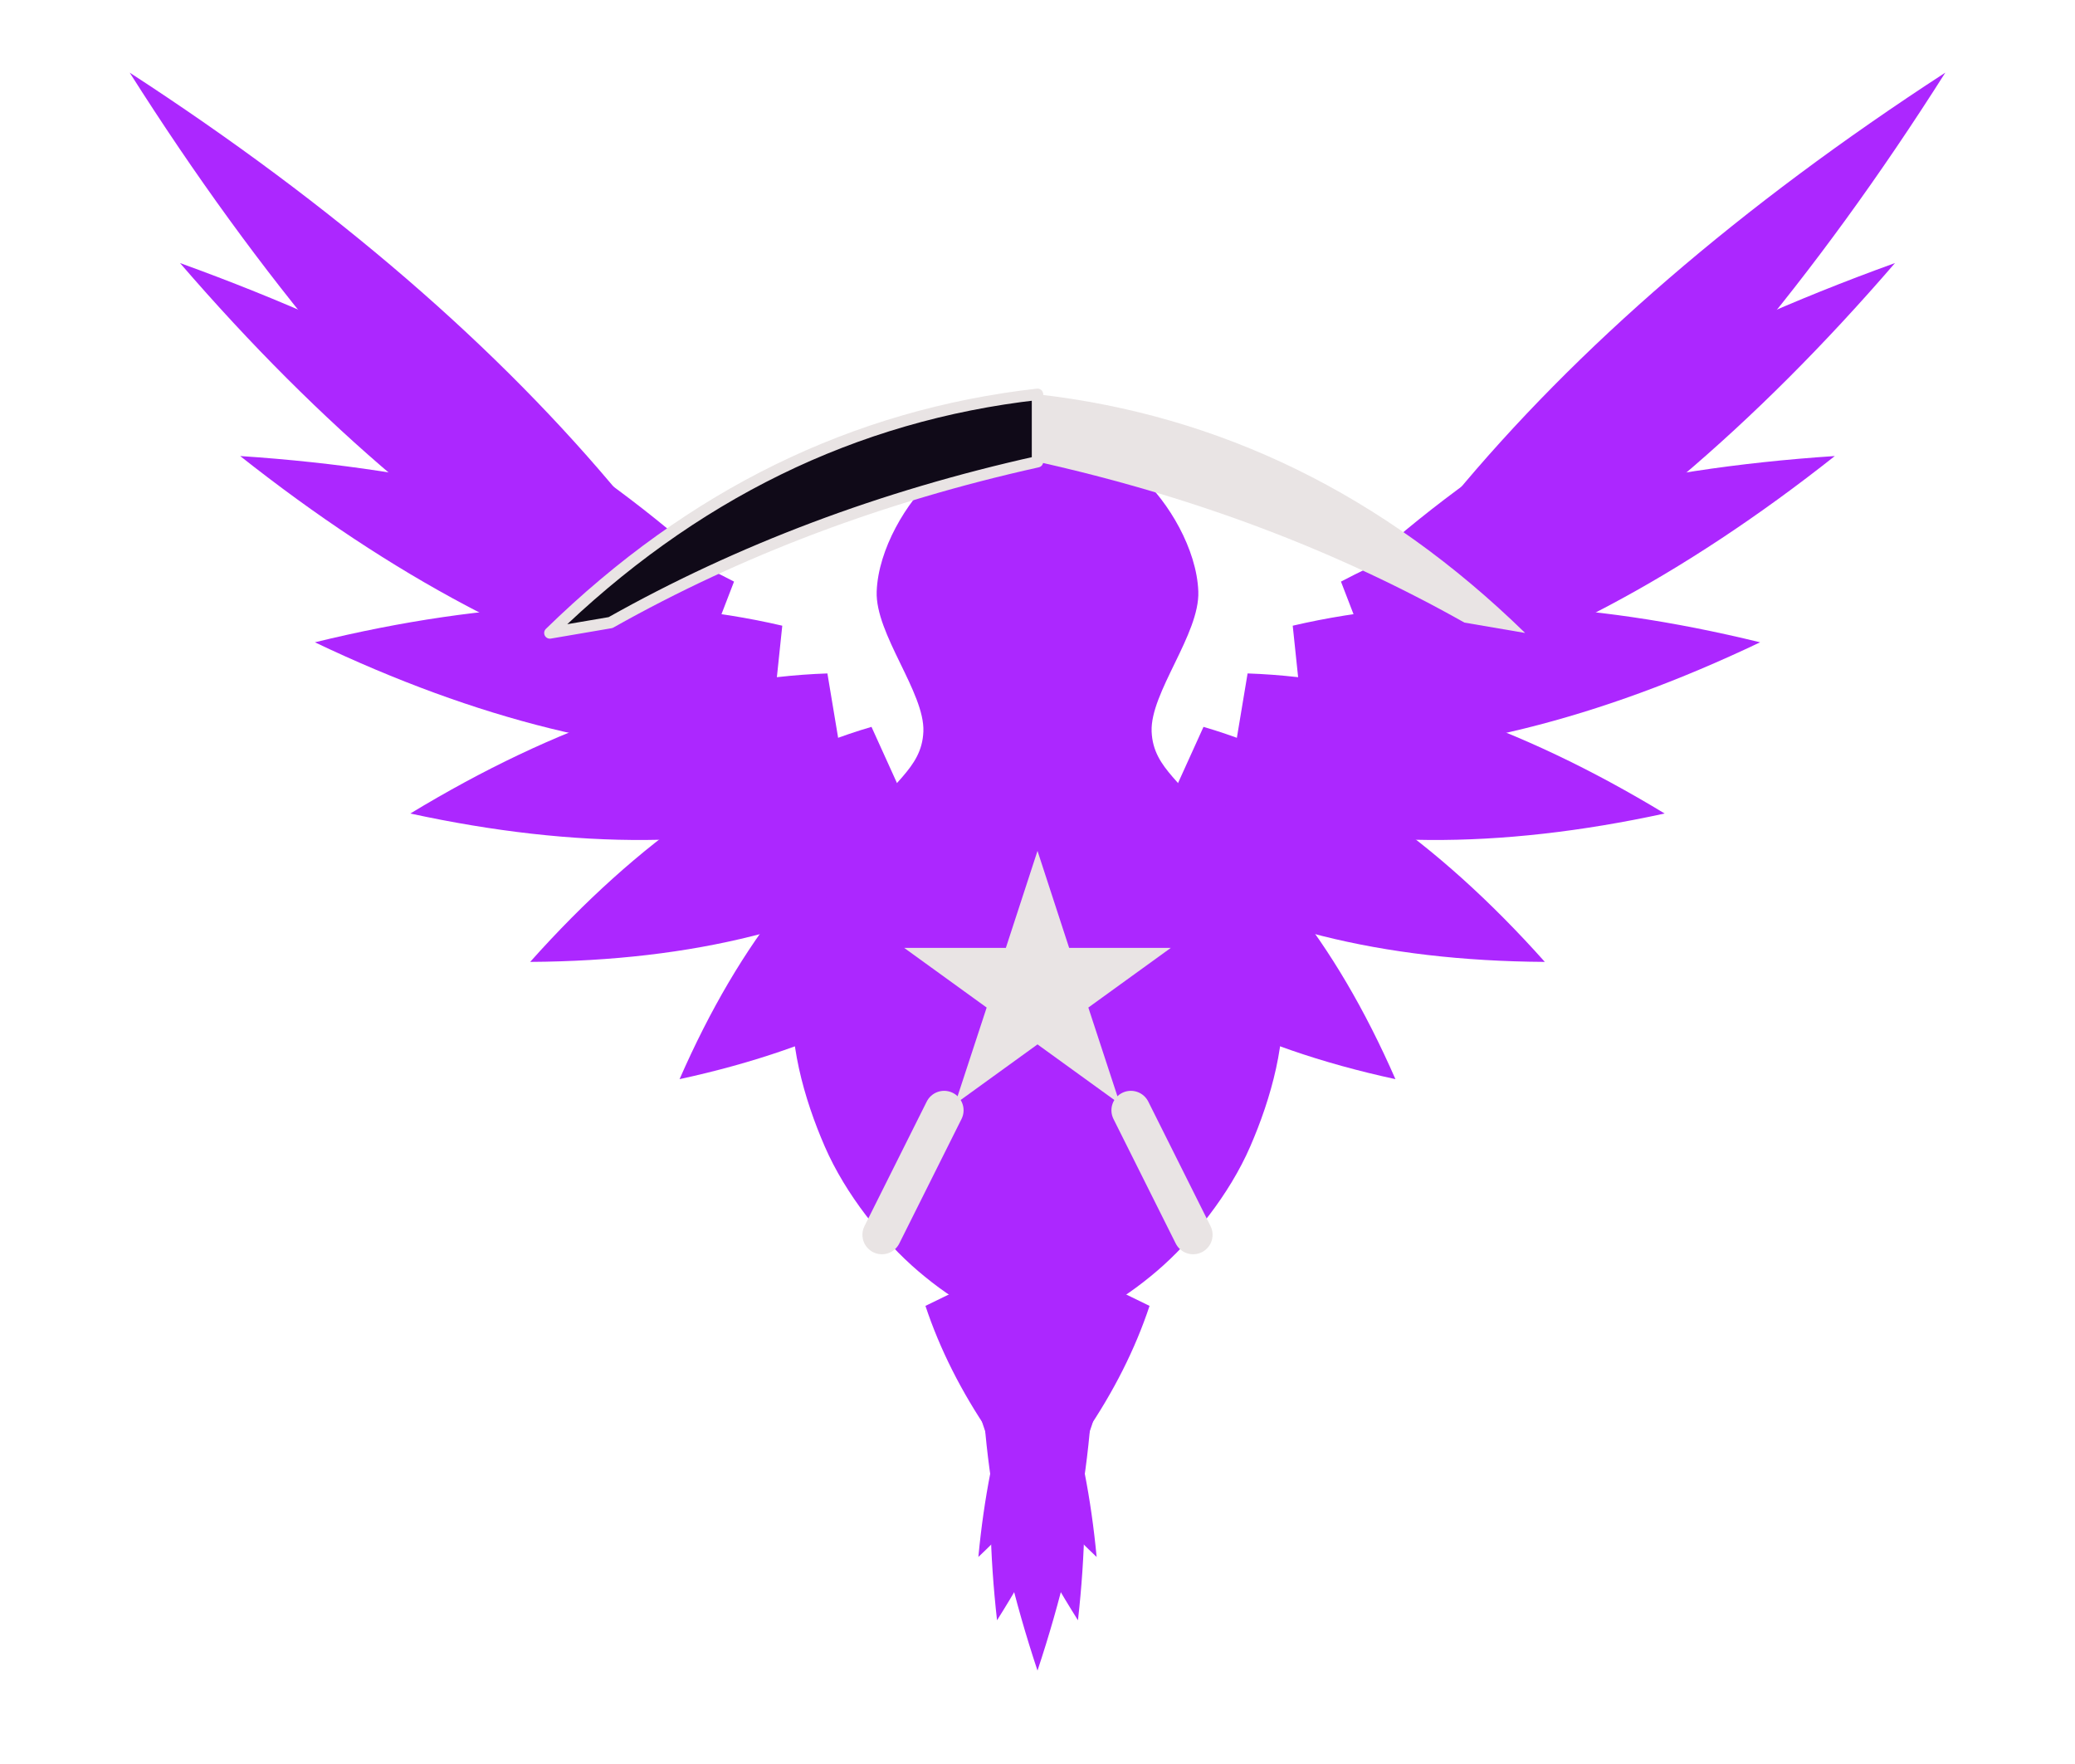
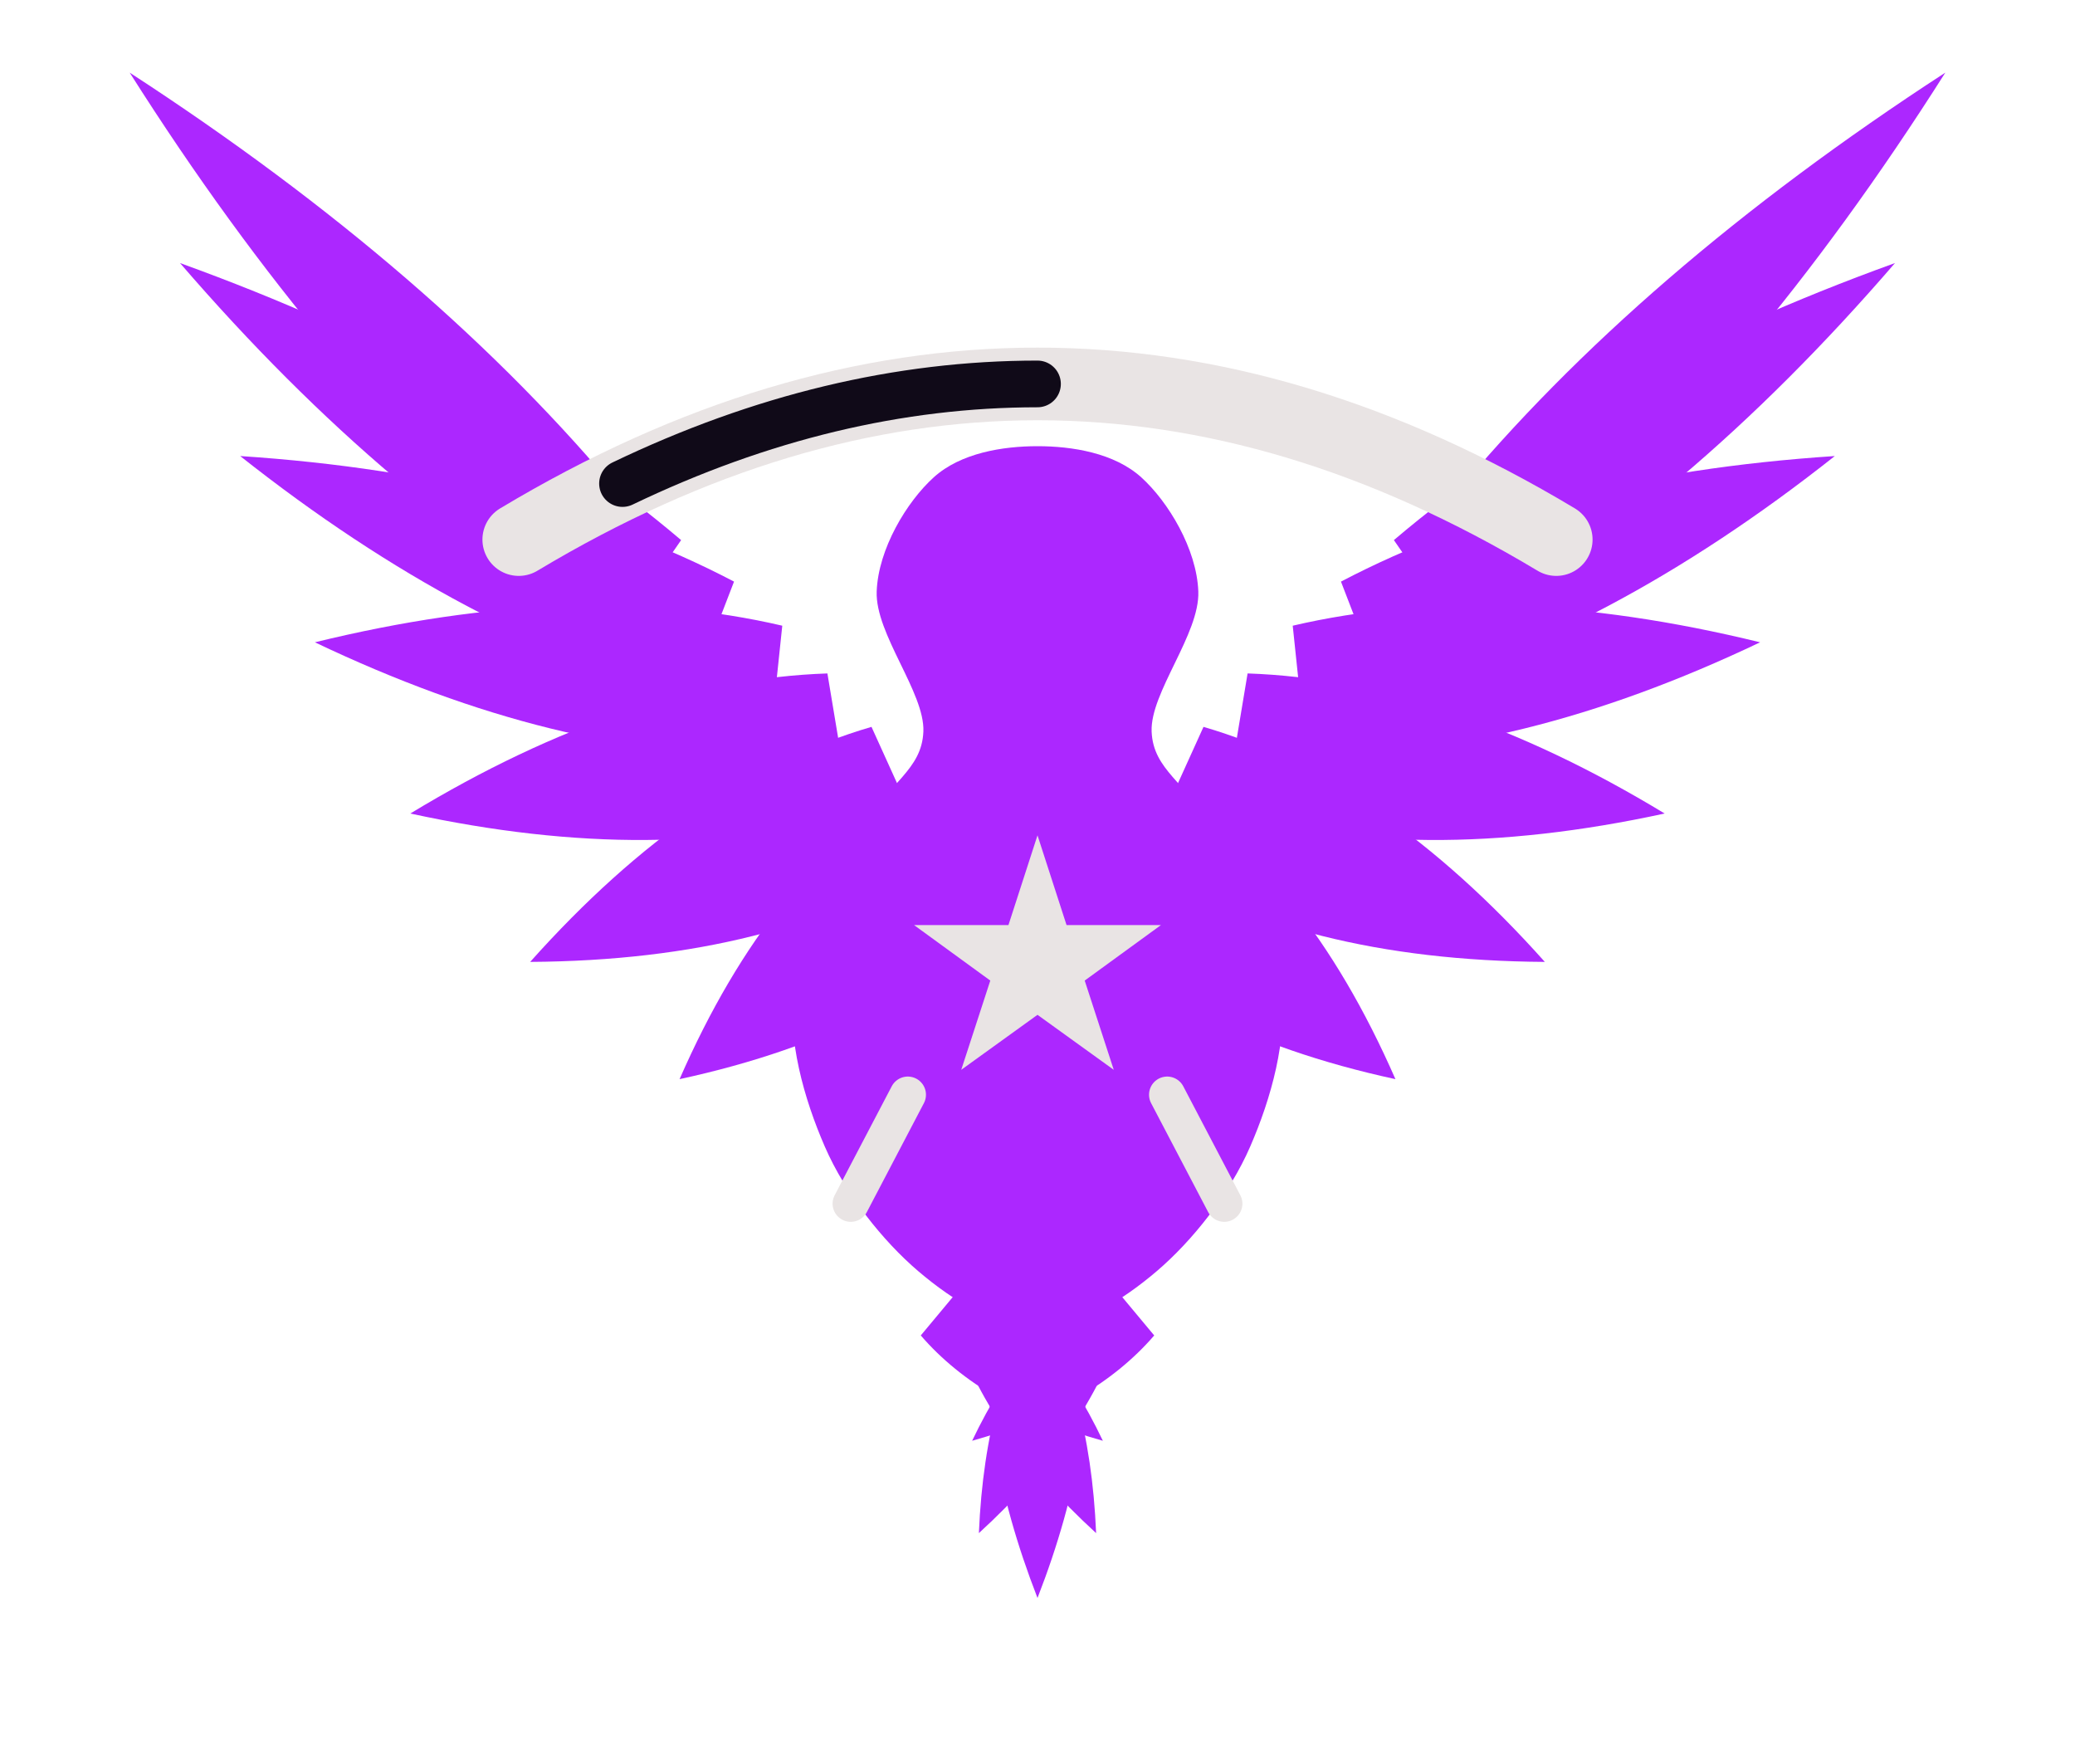
<svg xmlns="http://www.w3.org/2000/svg" viewBox="0 0 400 340" width="400" height="340">
  <g id="v-clasico">
    <g fill="#AC27FF">
-       <path d="M 178.4 251.7 Q 186.7 276.7 211.4 300.1 Q 208.2 266.2 193.6 244.3 Z" />
-       <path d="M 184 250.1 Q 187.3 279.8 207.8 312.3 Q 212.1 274.1 202 245.9 Z" />
-       <path d="M 190 248 Q 186.5 281.3 200 322 Q 213.5 281.3 210 248 Z" />
-       <path d="M 198 245.9 Q 187.9 274.1 192.2 312.3 Q 212.7 279.8 216 250.1 Z" />
-       <path d="M 206.4 244.3 Q 191.8 266.2 188.6 300.1 Q 213.3 276.7 221.6 251.7 Z" />
+       <path d="M 177.5 257.4 Q 189.4 271.2 212.6 277.7 Q 202.2 255.9 186.5 246.6 Z" />
+       <path d="M 183.7 255.4 Q 190.2 276.2 211.3 295.5 Q 210.1 266.9 198.3 248.6 Z" />
+       <path d="M 191 252 Q 188 277.2 200 308 Q 212 277.2 209 252 Z" />
+       <path d="M 201.7 248.6 Q 189.9 266.9 188.7 295.5 Q 209.8 276.2 216.3 255.4 Z" />
+       <path d="M 213.5 246.6 Q 197.8 255.9 187.4 277.7 Q 210.6 271.2 222.5 257.4 Z" />
      <g>
        <path d="M 204.5 174.6 Q 226.1 198.7 269 208 Q 251.4 167.8 223.5 151.4 Z" />
        <path d="M 220.3 165.9 Q 250.5 185.1 297.8 185.4 Q 266.3 150.1 232 140.1 Z" />
        <path d="M 236.1 156.2 Q 272.5 167.3 320.9 156.8 Q 278.5 131.1 240.5 129.8 Z" />
        <path d="M 251.8 145.4 Q 292.3 146.2 339.3 123.8 Q 288.6 111.4 249.2 120.6 Z" />
        <path d="M 266.9 133.9 Q 309.7 122.7 353.7 87.9 Q 297.6 91.6 258.5 112.1 Z" />
        <path d="M 281 121.9 Q 324.5 98 365.3 50.7 Q 306.6 71.9 268.7 104.1 Z" />
        <path d="M 294.1 110 Q 337.3 73.5 375 14 Q 315.9 52.4 279.9 96 Z" />
      </g>
      <g transform="translate(400,0) scale(-1,1)">
        <path d="M 204.5 174.6 Q 226.1 198.7 269 208 Q 251.4 167.8 223.5 151.4 Z" />
        <path d="M 220.3 165.9 Q 250.5 185.1 297.8 185.4 Q 266.3 150.1 232 140.1 Z" />
        <path d="M 236.1 156.2 Q 272.5 167.3 320.9 156.8 Q 278.5 131.1 240.5 129.8 Z" />
        <path d="M 251.8 145.4 Q 292.3 146.2 339.3 123.8 Q 288.6 111.4 249.2 120.6 Z" />
        <path d="M 266.9 133.9 Q 309.7 122.7 353.7 87.9 Q 297.6 91.6 258.5 112.1 Z" />
        <path d="M 281 121.9 Q 324.5 98 365.3 50.7 Q 306.6 71.9 268.7 104.1 Z" />
        <path d="M 294.1 110 Q 337.3 73.5 375 14 Q 315.9 52.4 279.9 96 Z" />
      </g>
      <path d="M 200 86 C 206.7 86 214.8 87.3 220 92 C 225.2 96.7 230.7 105.8 231 114 C 231.3 122.2 221.7 133.5 222 141 C 222.3 148.5 228.8 150.8 233 159 C 237.2 167.2 245.7 179.7 247 190 C 248.3 200.3 245 211.8 241 221 C 237 230.2 229.8 239.2 223 245 C 216.2 250.8 207.7 256 200 256 C 192.3 256 183.8 250.8 177 245 C 170.2 239.2 163 230.2 159 221 C 155 211.8 151.7 200.3 153 190 C 154.3 179.7 162.8 167.2 167 159 C 171.2 150.8 177.7 148.5 178 141 C 178.3 133.5 168.7 122.2 169 114 C 169.3 105.8 174.8 96.7 180 92 C 185.2 87.3 193.3 86 200 86 Z" />
    </g>
-     <path d="M 200 164 L 206.1 182.7 L 225.7 182.7 L 209.8 194.2 L 215.9 212.8 L 200 201.3 L 184.1 212.8 L 190.2 194.2 L 174.3 182.7 L 193.9 182.7 Z" fill="#E9E4E4" />
-     <g stroke="#E9E4E4" stroke-width="7.5" stroke-linecap="round" fill="none">
-       <path d="M 218 214 L 230 238" />
-       <path d="M 182 214 L 170 238" />
+     <path d="M 200 161 L 205.6 178.3 L 223.8 178.3 L 209.1 189 L 214.7 206.2 L 200 195.6 L 185.3 206.2 L 190.9 189 L 176.2 178.3 L 194.4 178.3 Z" fill="#E9E4E4" />
+     <g stroke="#E9E4E4" stroke-width="7" stroke-linecap="round" fill="none">
+       <path d="M 225 211 L 236 232" />
+       <path d="M 175 211 L 164 232" />
    </g>
-     <g>
-       <path d="M 106 122 Q 147 82 200 76 L 200 89 Q 155 99 117.7 120 Z" fill="#100A18" stroke="#E9E4E4" stroke-width="2.2" stroke-linejoin="round" />
-       <path d="M 294 122 Q 253 82 200 76 L 200 89 Q 245 99 282.3 120 Z" fill="#E9E4E4" />
+     <g fill="none" stroke-linecap="round">
+       <path d="M 100 104 Q 200 44 300 104" stroke="#E9E4E4" stroke-width="14" />
+       <path d="M 120 93.2 Q 160 74 200 74" stroke="#100A18" stroke-width="9" />
    </g>
  </g>
</svg>
